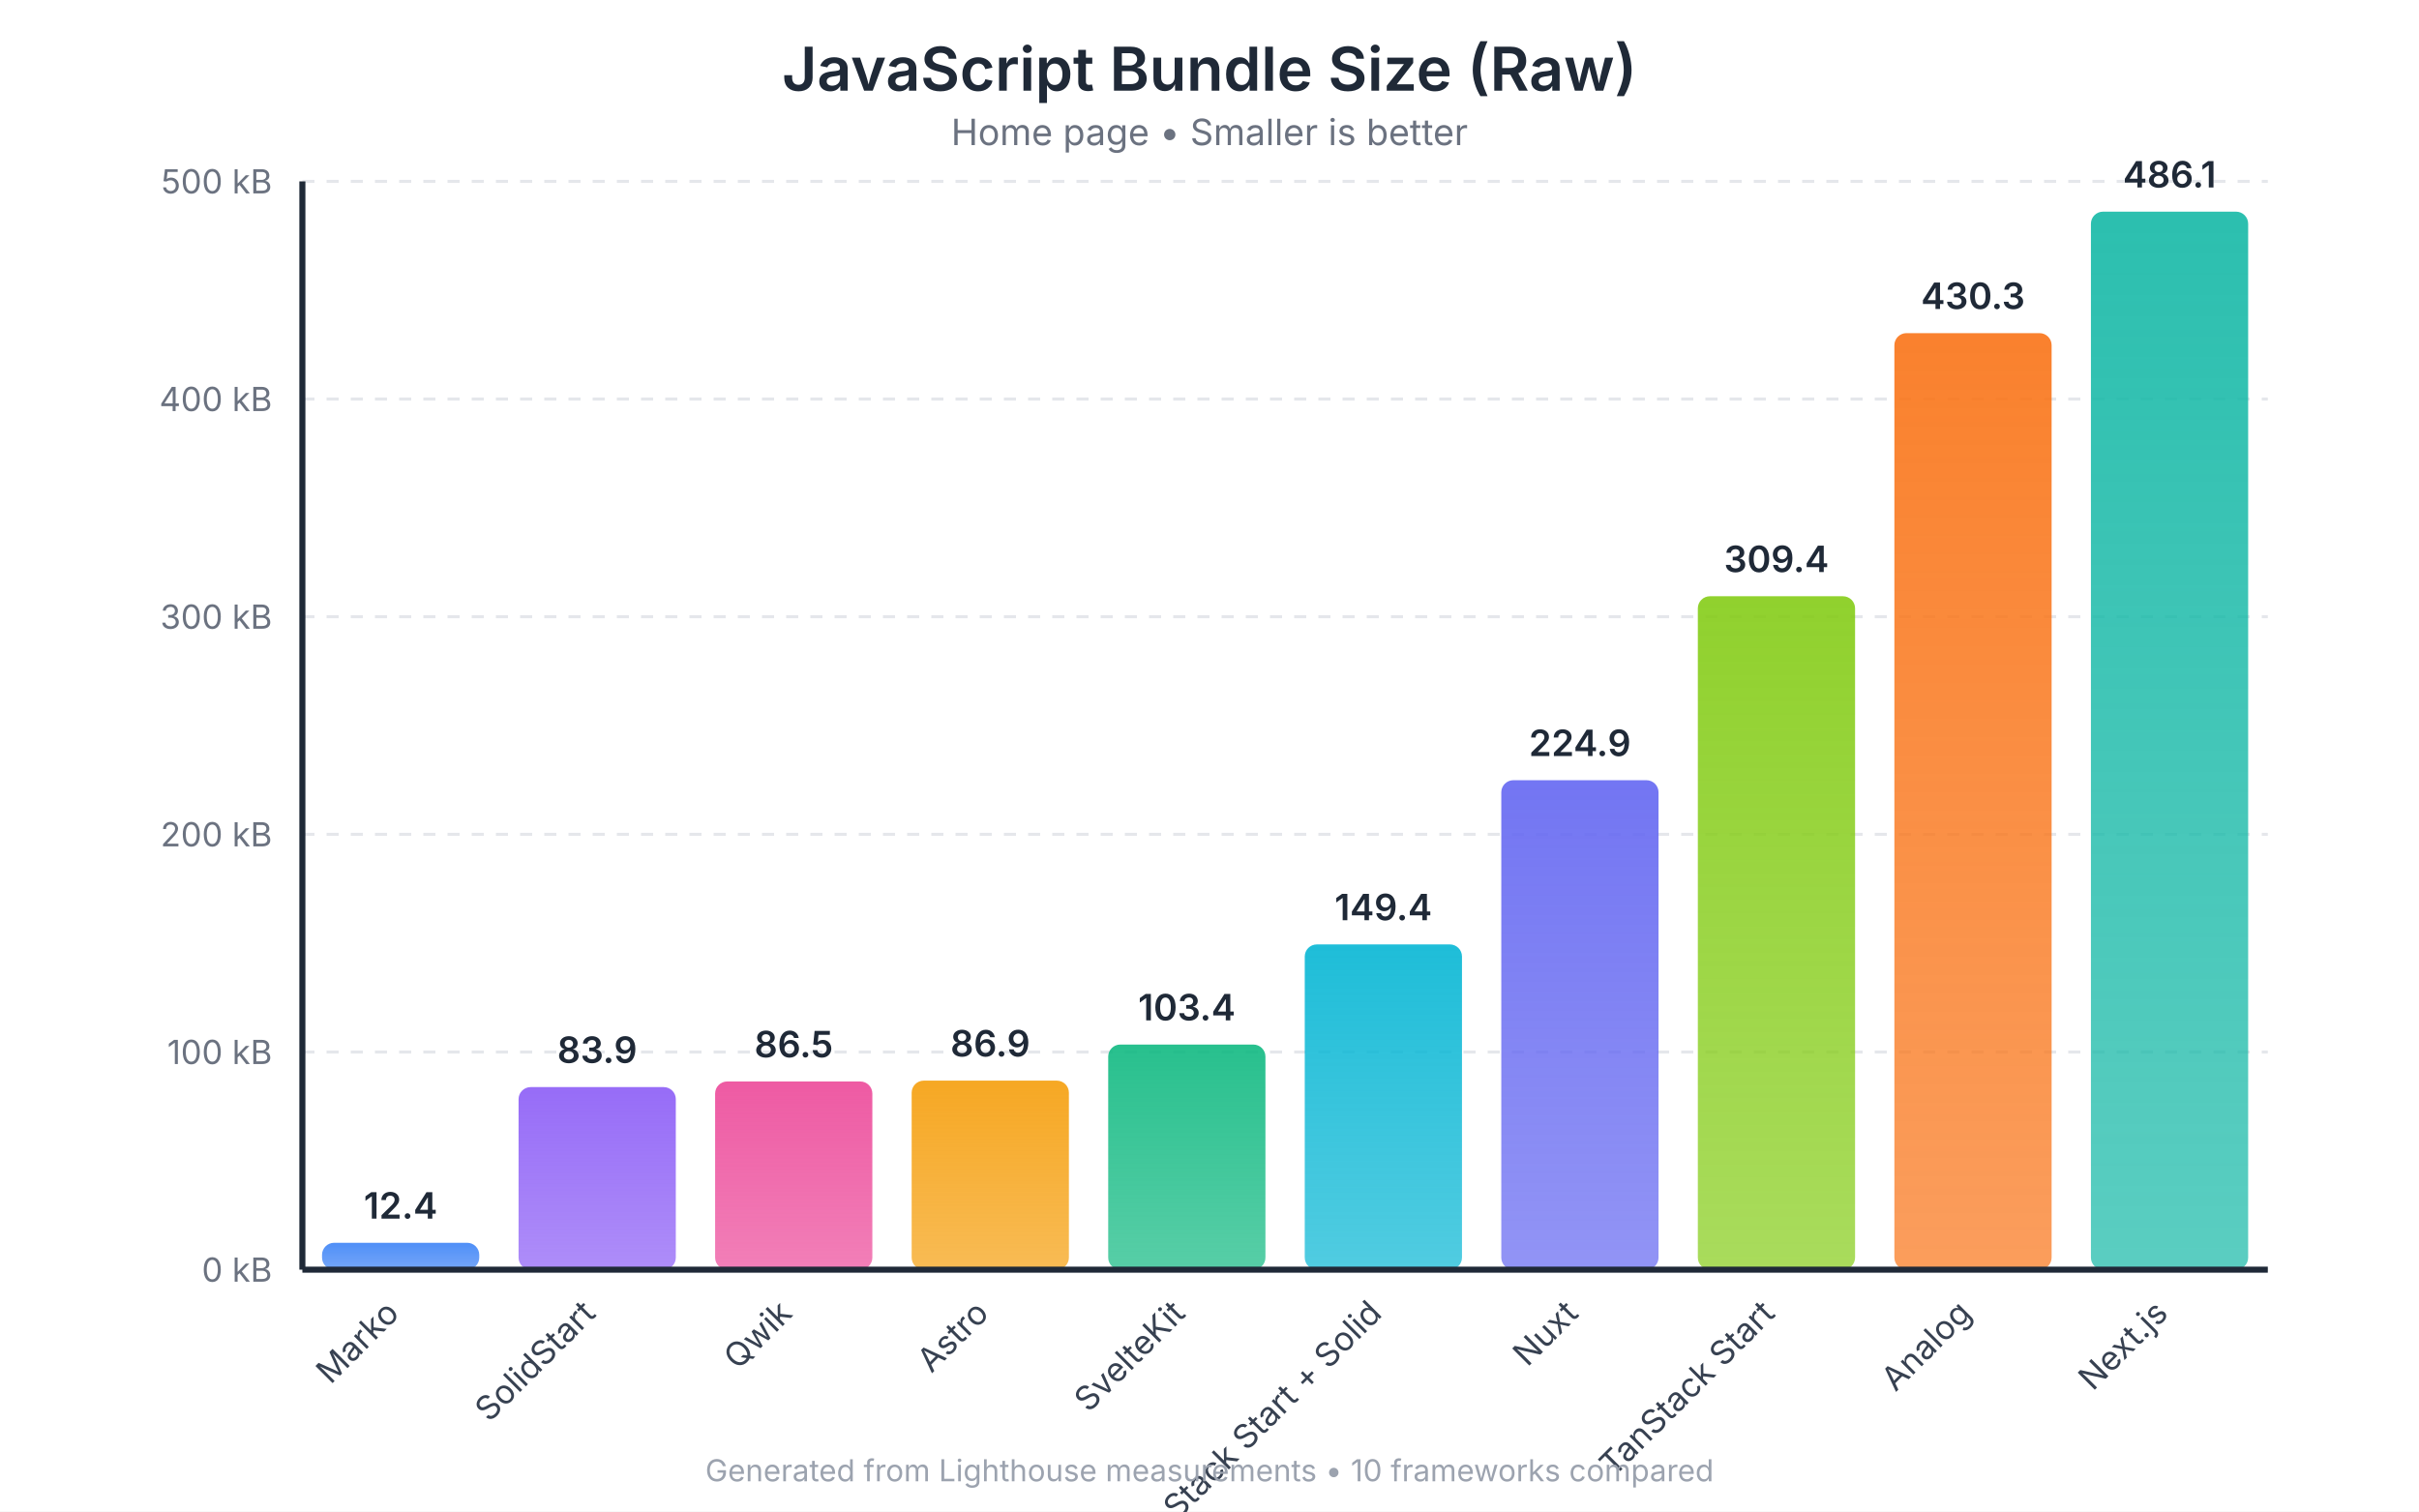
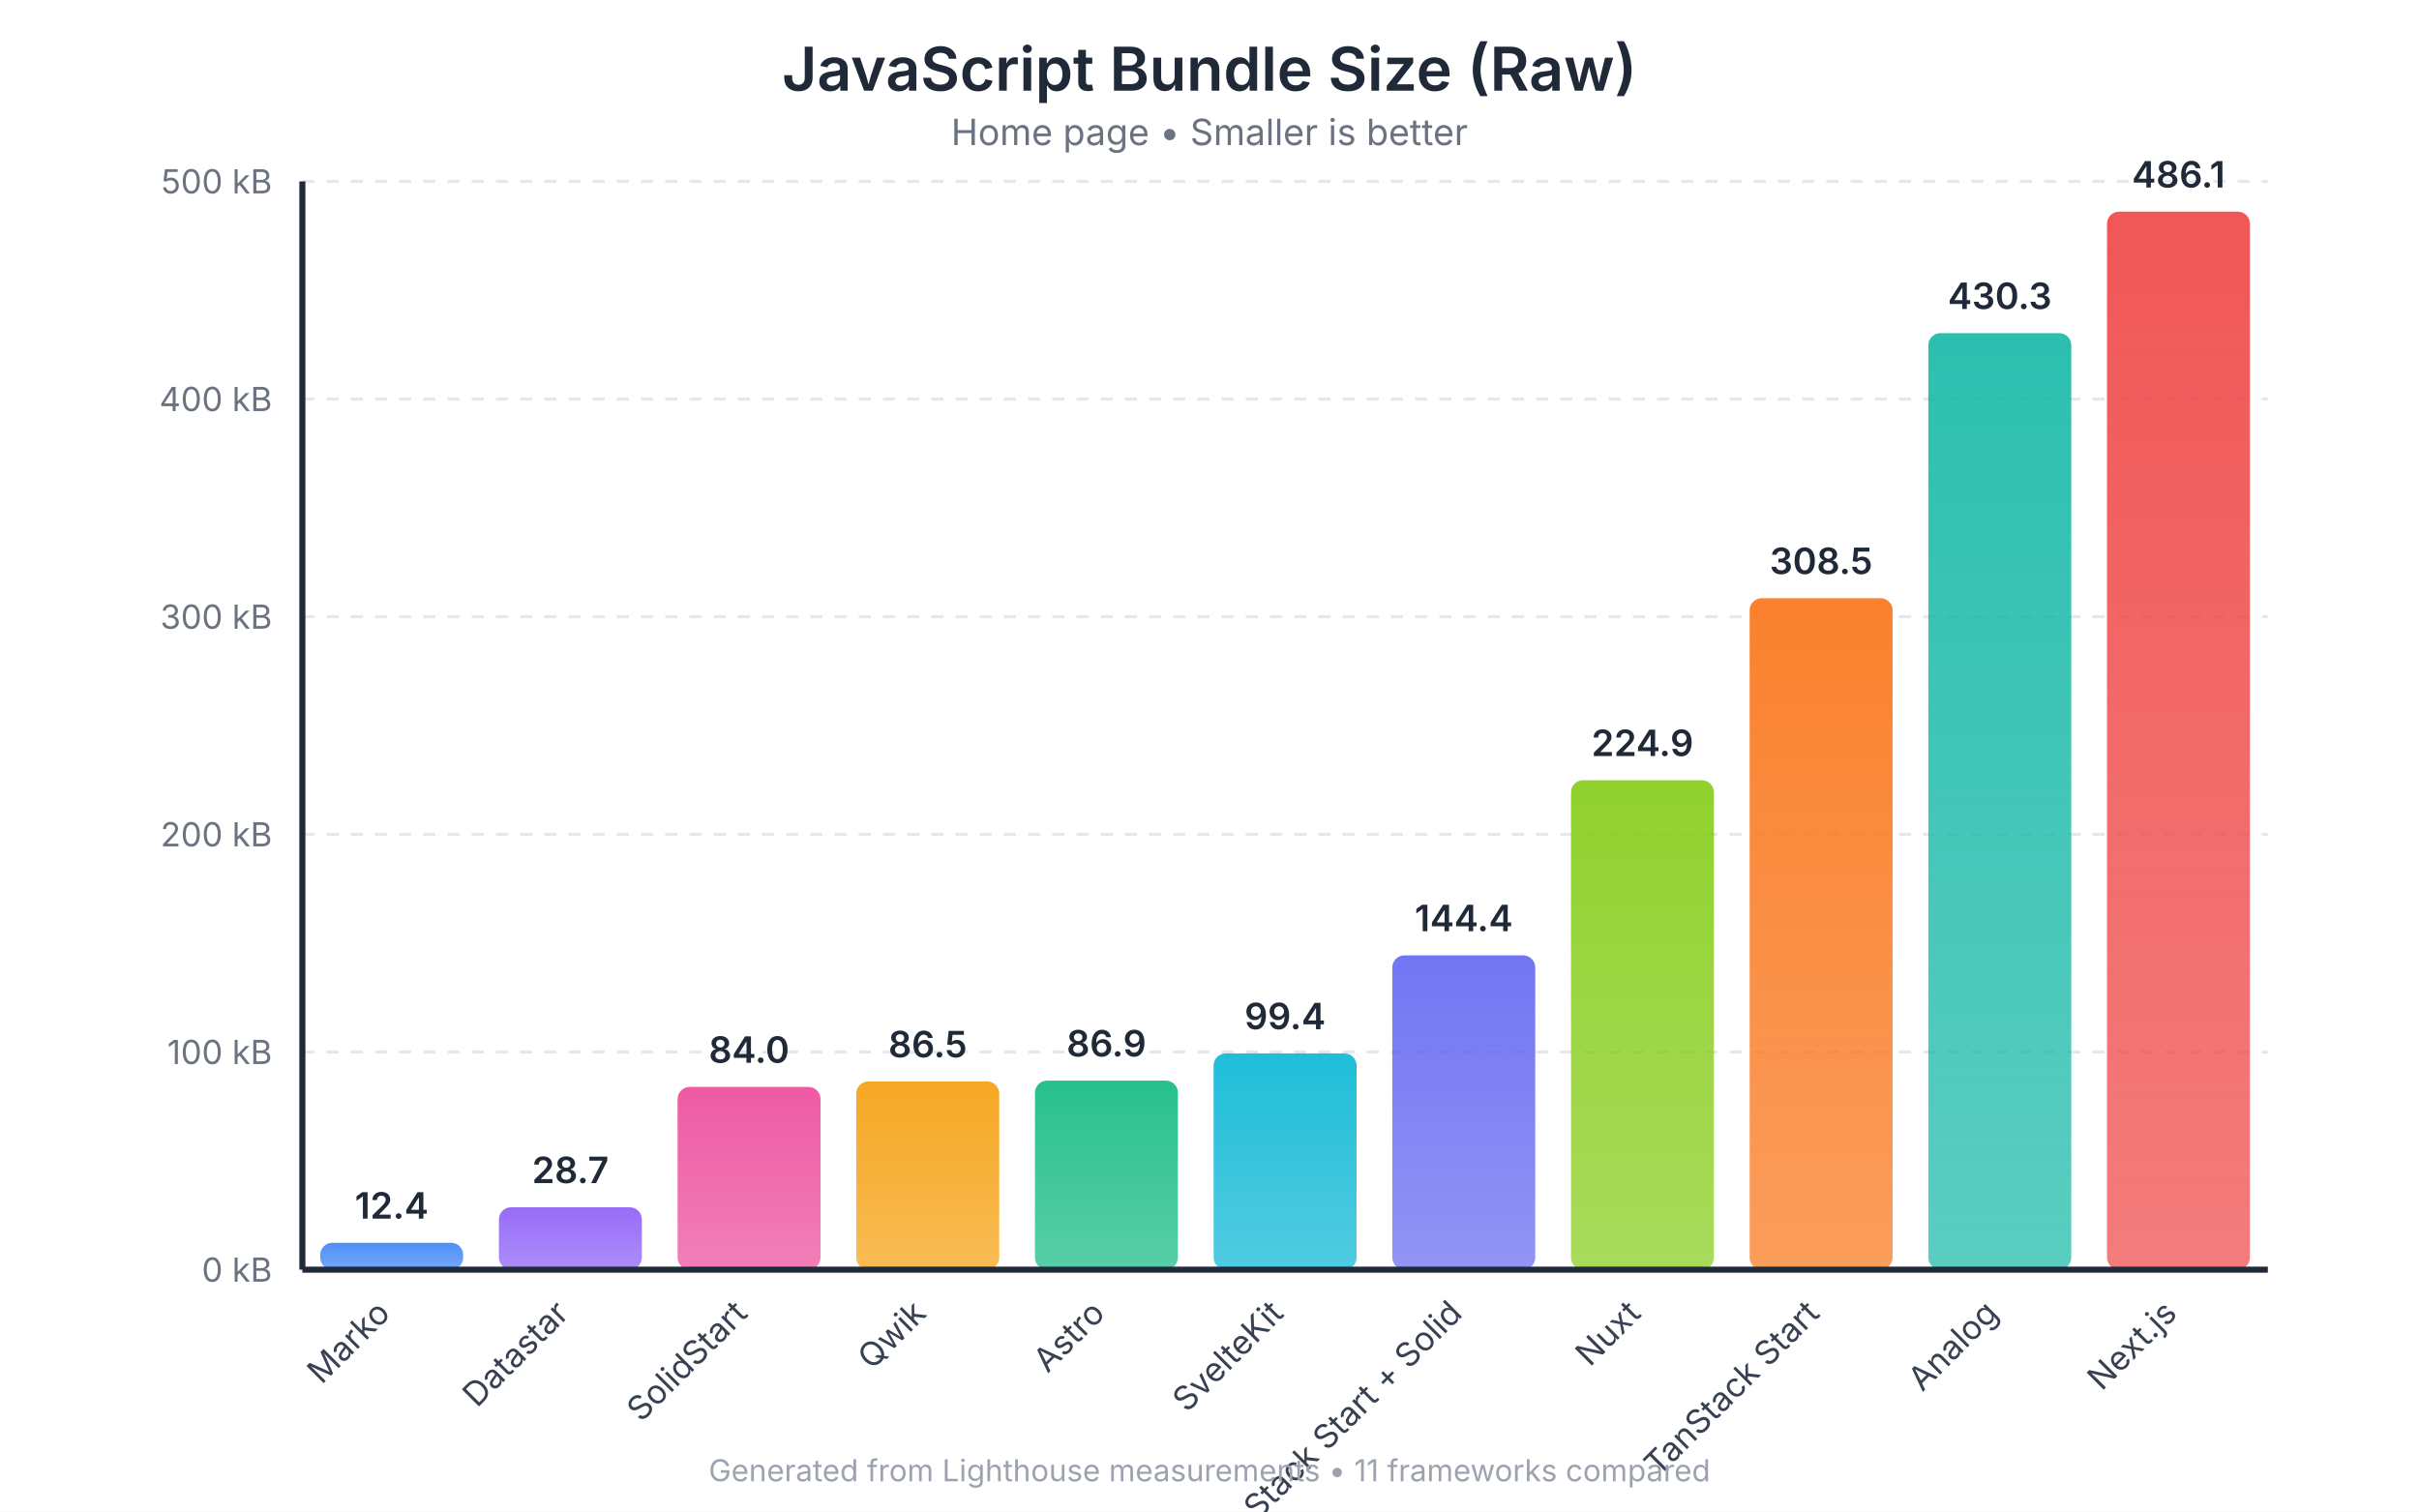
<svg xmlns="http://www.w3.org/2000/svg" viewBox="0 0 800 500" font-family="system-ui, -apple-system, sans-serif">
  <rect width="800" height="500" fill="#ffffff" />
  <text x="400.0" y="30" text-anchor="middle" font-size="20" font-weight="600" fill="#1f2937">
    JavaScript Bundle Size (Raw)
  </text>
  <text x="400.0" y="48" text-anchor="middle" font-size="12" fill="#6b7280">
    Home page • Smaller is better
  </text>
  <g transform="translate(100, 60)">
    <line x1="0" y1="360.0" x2="650" y2="360.0" stroke="#e5e7eb" stroke-width="1" stroke-dasharray="4,4" />
    <text x="-10" y="360.0" text-anchor="end" dominant-baseline="middle" font-size="11" fill="#6b7280">0 kB</text>
    <line x1="0" y1="288.0" x2="650" y2="288.0" stroke="#e5e7eb" stroke-width="1" stroke-dasharray="4,4" />
    <text x="-10" y="288.0" text-anchor="end" dominant-baseline="middle" font-size="11" fill="#6b7280">100 kB</text>
    <line x1="0" y1="216.0" x2="650" y2="216.0" stroke="#e5e7eb" stroke-width="1" stroke-dasharray="4,4" />
    <text x="-10" y="216.0" text-anchor="end" dominant-baseline="middle" font-size="11" fill="#6b7280">200 kB</text>
    <line x1="0" y1="144.0" x2="650" y2="144.0" stroke="#e5e7eb" stroke-width="1" stroke-dasharray="4,4" />
    <text x="-10" y="144.0" text-anchor="end" dominant-baseline="middle" font-size="11" fill="#6b7280">300 kB</text>
    <line x1="0" y1="72.0" x2="650" y2="72.0" stroke="#e5e7eb" stroke-width="1" stroke-dasharray="4,4" />
    <text x="-10" y="72.0" text-anchor="end" dominant-baseline="middle" font-size="11" fill="#6b7280">400 kB</text>
    <line x1="0" y1="0.0" x2="650" y2="0.0" stroke="#e5e7eb" stroke-width="1" stroke-dasharray="4,4" />
    <text x="-10" y="0.0" text-anchor="end" dominant-baseline="middle" font-size="11" fill="#6b7280">500 kB</text>
    <defs>
      <linearGradient id="grad0" x1="0%" y1="0%" x2="0%" y2="100%">
        <stop offset="0%" style="stop-color:#3b82f6;stop-opacity:0.9" />
        <stop offset="100%" style="stop-color:#3b82f6;stop-opacity:0.7" />
      </linearGradient>
    </defs>
-     <rect x="6.5" y="351.106" width="52.0" height="8.894" fill="url(#grad0)" rx="4" />
-     <text x="32.5" y="343.106" text-anchor="middle" font-size="12" font-weight="600" fill="#1f2937">12.4</text>
-     <text x="32.5" y="375" text-anchor="end" font-size="11" fill="#374151" transform="rotate(-45, 32.5, 375)">Marko</text>
+     <rect x="5.909" y="351.106" width="47.273" height="8.894" fill="url(#grad0)" rx="4" />
+     <text x="29.545" y="343.106" text-anchor="middle" font-size="12" font-weight="600" fill="#1f2937">12.4</text>
+     <text x="29.545" y="375" text-anchor="end" font-size="11" fill="#374151" transform="rotate(-45, 29.54545, 375)">Marko</text>
    <defs>
      <linearGradient id="grad1" x1="0%" y1="0%" x2="0%" y2="100%">
        <stop offset="0%" style="stop-color:#8b5cf6;stop-opacity:0.9" />
        <stop offset="100%" style="stop-color:#8b5cf6;stop-opacity:0.7" />
      </linearGradient>
    </defs>
-     <rect x="71.5" y="299.602" width="52.0" height="60.398" fill="url(#grad1)" rx="4" />
-     <text x="97.5" y="291.602" text-anchor="middle" font-size="12" font-weight="600" fill="#1f2937">83.9</text>
-     <text x="97.5" y="375" text-anchor="end" font-size="11" fill="#374151" transform="rotate(-45, 97.5, 375)">SolidStart</text>
+     <rect x="65.0" y="339.356" width="47.273" height="20.644" fill="url(#grad1)" rx="4" />
+     <text x="88.636" y="331.356" text-anchor="middle" font-size="12" font-weight="600" fill="#1f2937">28.7</text>
+     <text x="88.636" y="375" text-anchor="end" font-size="11" fill="#374151" transform="rotate(-45, 88.63636, 375)">Datastar</text>
    <defs>
      <linearGradient id="grad2" x1="0%" y1="0%" x2="0%" y2="100%">
        <stop offset="0%" style="stop-color:#ec4899;stop-opacity:0.9" />
        <stop offset="100%" style="stop-color:#ec4899;stop-opacity:0.7" />
      </linearGradient>
    </defs>
-     <rect x="136.5" y="297.743" width="52.0" height="62.258" fill="url(#grad2)" rx="4" />
-     <text x="162.5" y="289.743" text-anchor="middle" font-size="12" font-weight="600" fill="#1f2937">86.5</text>
-     <text x="162.5" y="375" text-anchor="end" font-size="11" fill="#374151" transform="rotate(-45, 162.5, 375)">Qwik</text>
+     <rect x="124.091" y="299.553" width="47.273" height="60.447" fill="url(#grad2)" rx="4" />
+     <text x="147.727" y="291.553" text-anchor="middle" font-size="12" font-weight="600" fill="#1f2937">84.0</text>
+     <text x="147.727" y="375" text-anchor="end" font-size="11" fill="#374151" transform="rotate(-45, 147.7273, 375)">SolidStart</text>
    <defs>
      <linearGradient id="grad3" x1="0%" y1="0%" x2="0%" y2="100%">
        <stop offset="0%" style="stop-color:#f59e0b;stop-opacity:0.9" />
        <stop offset="100%" style="stop-color:#f59e0b;stop-opacity:0.7" />
      </linearGradient>
    </defs>
-     <rect x="201.5" y="297.468" width="52.0" height="62.532" fill="url(#grad3)" rx="4" />
-     <text x="227.5" y="289.468" text-anchor="middle" font-size="12" font-weight="600" fill="#1f2937">86.9</text>
-     <text x="227.5" y="375" text-anchor="end" font-size="11" fill="#374151" transform="rotate(-45, 227.5, 375)">Astro</text>
+     <rect x="183.182" y="297.743" width="47.273" height="62.258" fill="url(#grad3)" rx="4" />
+     <text x="206.818" y="289.743" text-anchor="middle" font-size="12" font-weight="600" fill="#1f2937">86.5</text>
+     <text x="206.818" y="375" text-anchor="end" font-size="11" fill="#374151" transform="rotate(-45, 206.8182, 375)">Qwik</text>
    <defs>
      <linearGradient id="grad4" x1="0%" y1="0%" x2="0%" y2="100%">
        <stop offset="0%" style="stop-color:#10b981;stop-opacity:0.9" />
        <stop offset="100%" style="stop-color:#10b981;stop-opacity:0.7" />
      </linearGradient>
    </defs>
-     <rect x="266.5" y="285.529" width="52.0" height="74.471" fill="url(#grad4)" rx="4" />
-     <text x="292.5" y="277.529" text-anchor="middle" font-size="12" font-weight="600" fill="#1f2937">103.4</text>
-     <text x="292.5" y="375" text-anchor="end" font-size="11" fill="#374151" transform="rotate(-45, 292.5, 375)">SvelteKit</text>
+     <rect x="242.273" y="297.468" width="47.273" height="62.532" fill="url(#grad4)" rx="4" />
+     <text x="265.909" y="289.468" text-anchor="middle" font-size="12" font-weight="600" fill="#1f2937">86.9</text>
+     <text x="265.909" y="375" text-anchor="end" font-size="11" fill="#374151" transform="rotate(-45, 265.9091, 375)">Astro</text>
    <defs>
      <linearGradient id="grad5" x1="0%" y1="0%" x2="0%" y2="100%">
        <stop offset="0%" style="stop-color:#06b6d4;stop-opacity:0.9" />
        <stop offset="100%" style="stop-color:#06b6d4;stop-opacity:0.7" />
      </linearGradient>
    </defs>
-     <rect x="331.5" y="252.409" width="52.0" height="107.591" fill="url(#grad5)" rx="4" />
-     <text x="357.5" y="244.409" text-anchor="middle" font-size="12" font-weight="600" fill="#1f2937">149.4</text>
-     <text x="357.5" y="375" text-anchor="end" font-size="11" fill="#374151" transform="rotate(-45, 357.5, 375)">TanStack Start + Solid</text>
+     <rect x="301.364" y="288.461" width="47.273" height="71.539" fill="url(#grad5)" rx="4" />
+     <text x="325" y="280.461" text-anchor="middle" font-size="12" font-weight="600" fill="#1f2937">99.4</text>
+     <text x="325" y="375" text-anchor="end" font-size="11" fill="#374151" transform="rotate(-45, 325, 375)">SvelteKit</text>
    <defs>
      <linearGradient id="grad6" x1="0%" y1="0%" x2="0%" y2="100%">
        <stop offset="0%" style="stop-color:#6366f1;stop-opacity:0.9" />
        <stop offset="100%" style="stop-color:#6366f1;stop-opacity:0.7" />
      </linearGradient>
    </defs>
-     <rect x="396.5" y="198.088" width="52.0" height="161.912" fill="url(#grad6)" rx="4" />
-     <text x="422.5" y="190.088" text-anchor="middle" font-size="12" font-weight="600" fill="#1f2937">224.9</text>
-     <text x="422.5" y="375" text-anchor="end" font-size="11" fill="#374151" transform="rotate(-45, 422.5, 375)">Nuxt</text>
+     <rect x="360.455" y="256.027" width="47.273" height="103.973" fill="url(#grad6)" rx="4" />
+     <text x="384.091" y="248.027" text-anchor="middle" font-size="12" font-weight="600" fill="#1f2937">144.4</text>
+     <text x="384.091" y="375" text-anchor="end" font-size="11" fill="#374151" transform="rotate(-45, 384.0909, 375)">TanStack Start + Solid</text>
    <defs>
      <linearGradient id="grad7" x1="0%" y1="0%" x2="0%" y2="100%">
        <stop offset="0%" style="stop-color:#84cc16;stop-opacity:0.9" />
        <stop offset="100%" style="stop-color:#84cc16;stop-opacity:0.7" />
      </linearGradient>
    </defs>
-     <rect x="461.5" y="137.235" width="52.0" height="222.765" fill="url(#grad7)" rx="4" />
-     <text x="487.5" y="129.235" text-anchor="middle" font-size="12" font-weight="600" fill="#1f2937">309.4</text>
-     <text x="487.5" y="375" text-anchor="end" font-size="11" fill="#374151" transform="rotate(-45, 487.5, 375)">TanStack Start</text>
+     <rect x="419.545" y="198.088" width="47.273" height="161.912" fill="url(#grad7)" rx="4" />
+     <text x="443.182" y="190.088" text-anchor="middle" font-size="12" font-weight="600" fill="#1f2937">224.9</text>
+     <text x="443.182" y="375" text-anchor="end" font-size="11" fill="#374151" transform="rotate(-45, 443.1818, 375)">Nuxt</text>
    <defs>
      <linearGradient id="grad8" x1="0%" y1="0%" x2="0%" y2="100%">
        <stop offset="0%" style="stop-color:#f97316;stop-opacity:0.9" />
        <stop offset="100%" style="stop-color:#f97316;stop-opacity:0.7" />
      </linearGradient>
    </defs>
-     <rect x="526.5" y="50.198" width="52.0" height="309.802" fill="url(#grad8)" rx="4" />
-     <text x="552.5" y="42.198" text-anchor="middle" font-size="12" font-weight="600" fill="#1f2937">430.3</text>
-     <text x="552.5" y="375" text-anchor="end" font-size="11" fill="#374151" transform="rotate(-45, 552.5, 375)">Analog</text>
+     <rect x="478.636" y="137.884" width="47.273" height="222.116" fill="url(#grad8)" rx="4" />
+     <text x="502.273" y="129.884" text-anchor="middle" font-size="12" font-weight="600" fill="#1f2937">308.5</text>
+     <text x="502.273" y="375" text-anchor="end" font-size="11" fill="#374151" transform="rotate(-45, 502.2727, 375)">TanStack Start</text>
    <defs>
      <linearGradient id="grad9" x1="0%" y1="0%" x2="0%" y2="100%">
        <stop offset="0%" style="stop-color:#14b8a6;stop-opacity:0.9" />
        <stop offset="100%" style="stop-color:#14b8a6;stop-opacity:0.7" />
      </linearGradient>
    </defs>
-     <rect x="591.5" y="10.015" width="52.0" height="349.985" fill="url(#grad9)" rx="4" />
-     <text x="617.5" y="2.015" text-anchor="middle" font-size="12" font-weight="600" fill="#1f2937">486.1</text>
-     <text x="617.5" y="375" text-anchor="end" font-size="11" fill="#374151" transform="rotate(-45, 617.5, 375)">Next.js</text>
+     <rect x="537.727" y="50.198" width="47.273" height="309.802" fill="url(#grad9)" rx="4" />
+     <text x="561.364" y="42.198" text-anchor="middle" font-size="12" font-weight="600" fill="#1f2937">430.3</text>
+     <text x="561.364" y="375" text-anchor="end" font-size="11" fill="#374151" transform="rotate(-45, 561.3636, 375)">Analog</text>
+     <defs>
+       <linearGradient id="grad10" x1="0%" y1="0%" x2="0%" y2="100%">
+         <stop offset="0%" style="stop-color:#ef4444;stop-opacity:0.9" />
+         <stop offset="100%" style="stop-color:#ef4444;stop-opacity:0.7" />
+       </linearGradient>
+     </defs>
+     <rect x="596.818" y="10.015" width="47.273" height="349.985" fill="url(#grad10)" rx="4" />
+     <text x="620.455" y="2.015" text-anchor="middle" font-size="12" font-weight="600" fill="#1f2937">486.1</text>
+     <text x="620.455" y="375" text-anchor="end" font-size="11" fill="#374151" transform="rotate(-45, 620.4545, 375)">Next.js</text>
    <line x1="0" y1="360" x2="650" y2="360" stroke="#1f2937" stroke-width="2" />
    <line x1="0" y1="0" x2="0" y2="360" stroke="#1f2937" stroke-width="2" />
  </g>
  <text x="400.0" y="490" text-anchor="middle" font-size="10" fill="#9ca3af">
-     Generated from Lighthouse measurements • 10 frameworks compared
+     Generated from Lighthouse measurements • 11 frameworks compared
  </text>
</svg>
